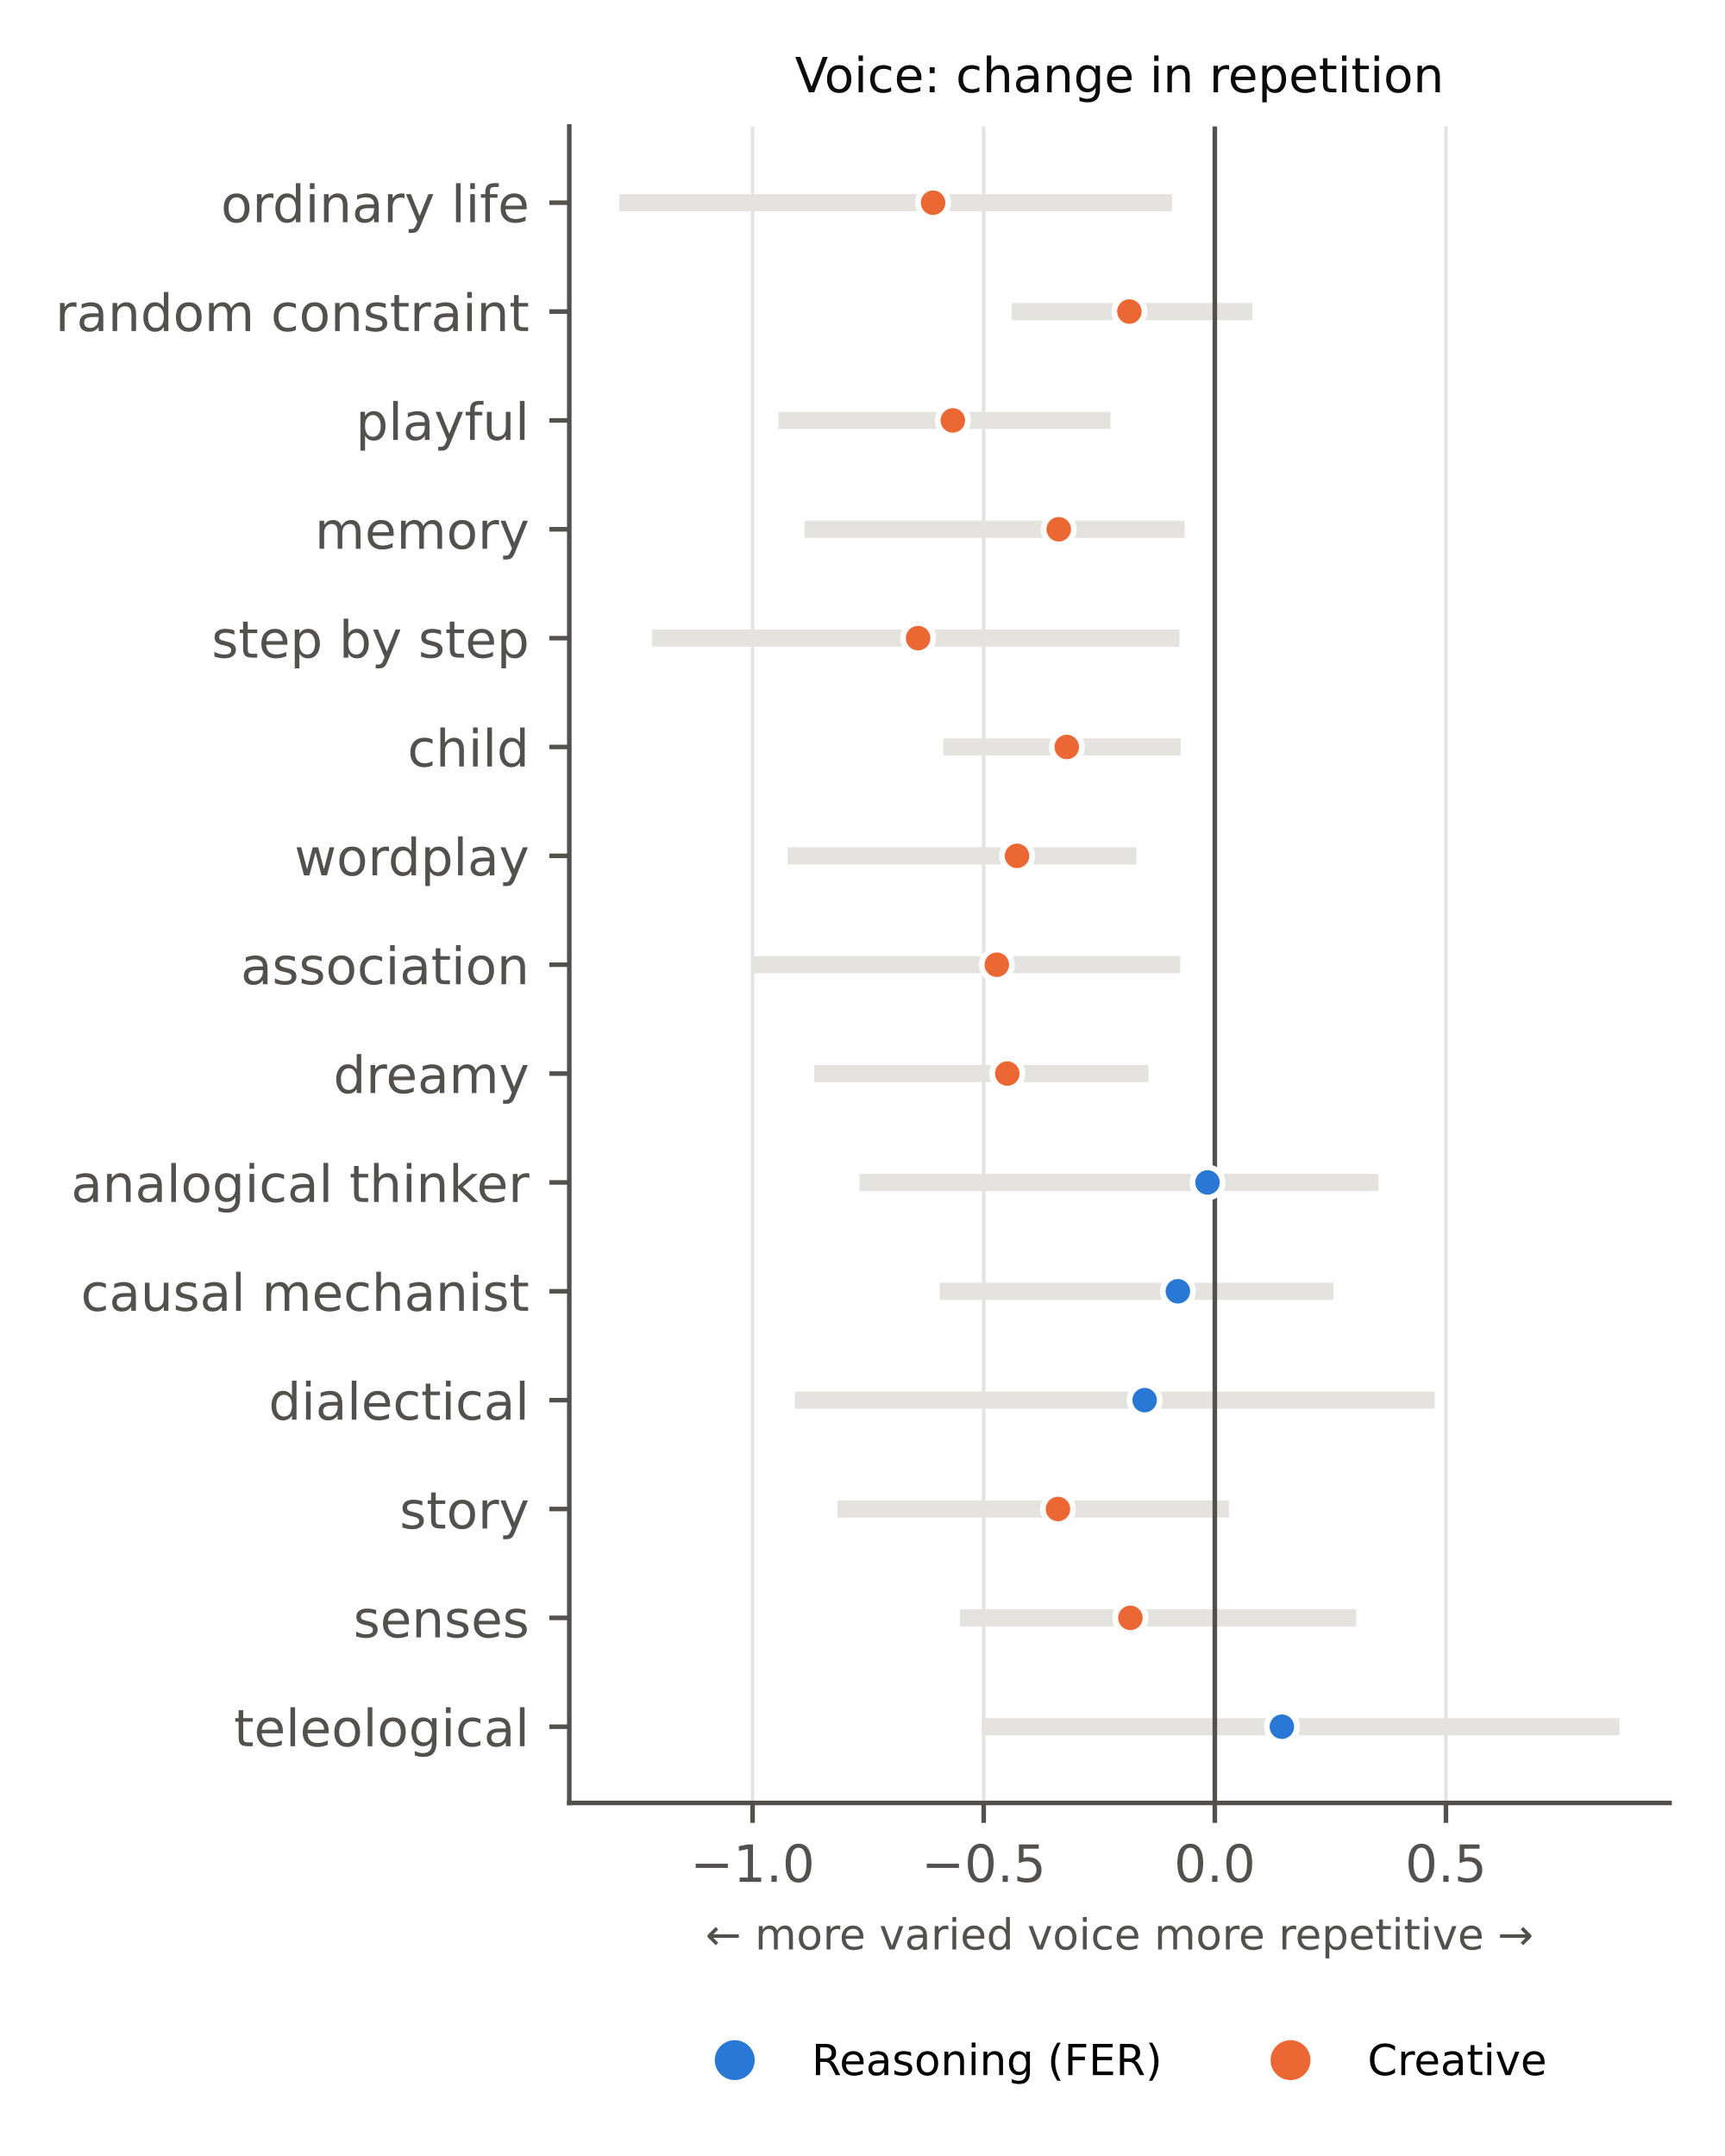
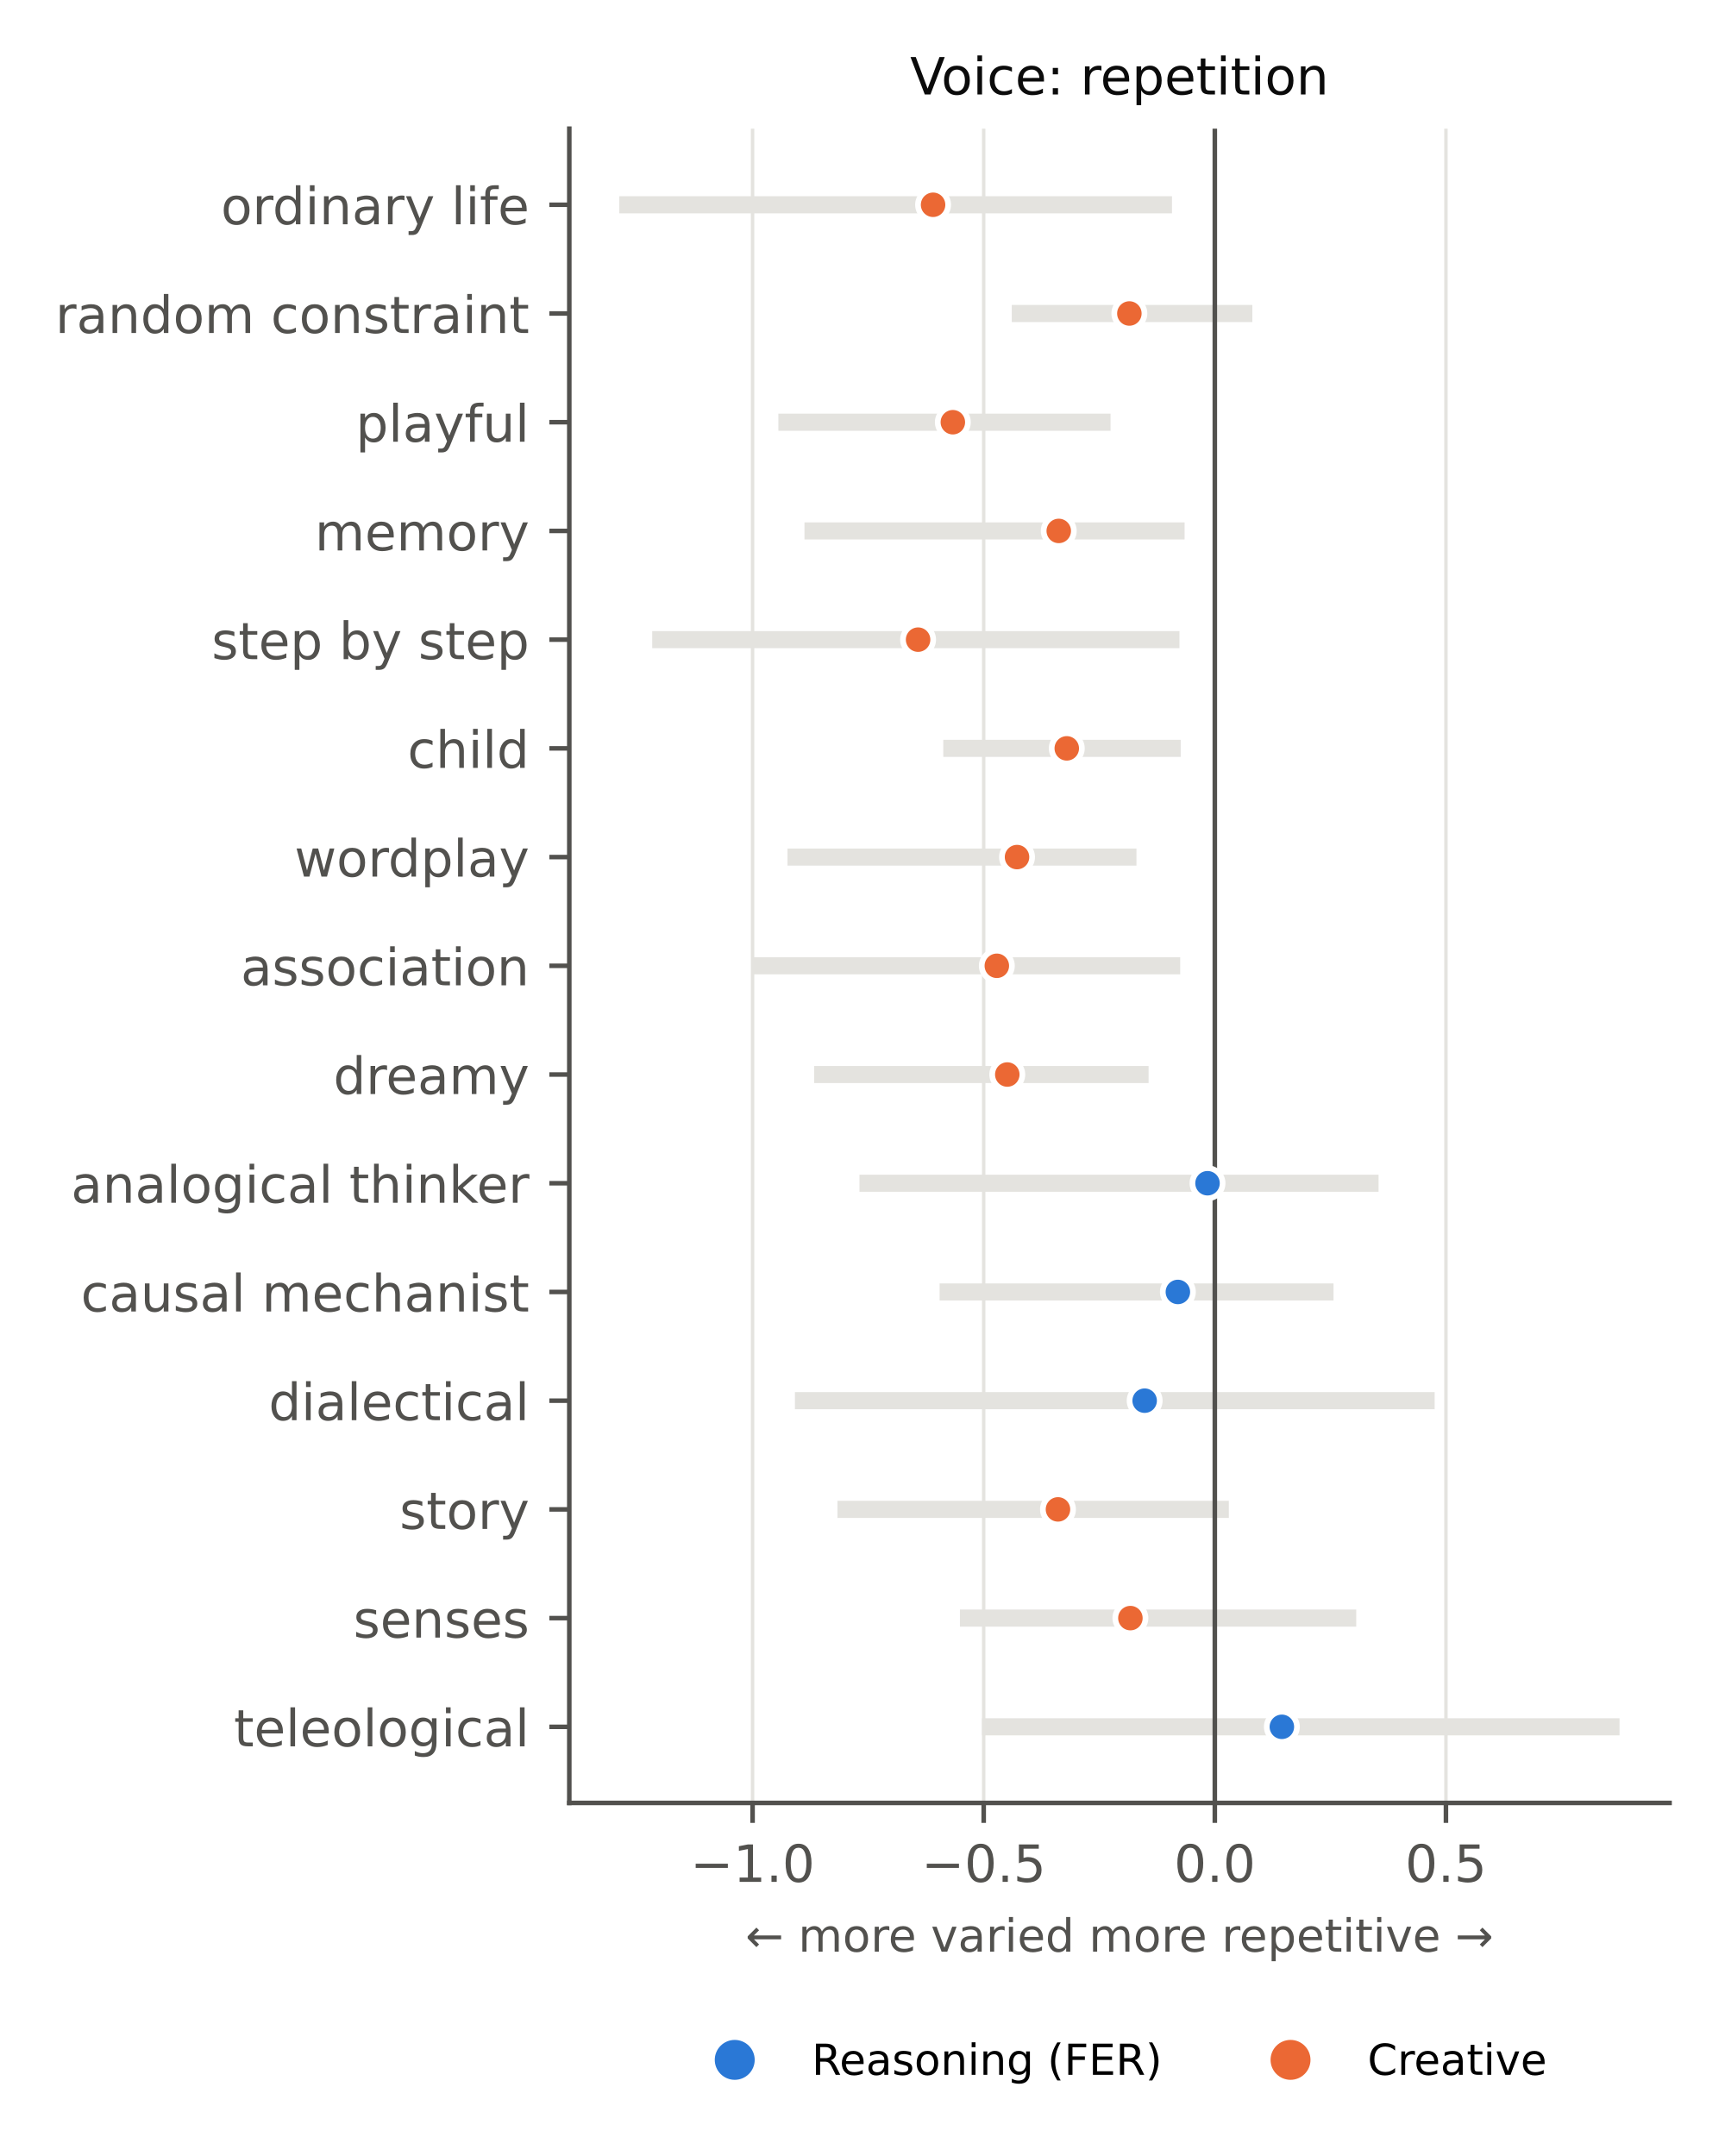
<svg xmlns="http://www.w3.org/2000/svg" xmlns:xlink="http://www.w3.org/1999/xlink" width="302.4pt" height="378pt" viewBox="0 0 302.4 378" version="1.1">
  <defs>
    <style type="text/css">*{stroke-linejoin: round; stroke-linecap: butt}</style>
  </defs>
  <g id="figure_1">
    <g id="patch_1">
      <path d="M 0 378  L 302.4 378  L 302.4 0  L 0 0  z " style="fill: #ffffff" />
    </g>
    <g id="axes_1">
      <g id="patch_2">
-         <path d="M 99.801 316.097  L 292.68 316.097  L 292.68 22.178  L 99.801 22.178  z " style="fill: #ffffff" />
+         <path d="M 99.801 316.097  L 292.68 316.097  L 292.68 22.56  L 99.801 22.56  z " style="fill: #ffffff" />
      </g>
      <g id="matplotlib.axis_1">
        <g id="xtick_1">
          <g id="line2d_1">
-             <path d="M 131.93 316.097  L 131.93 22.178  " clip-path="url(#p92934f2d2c)" style="fill: none; stroke: #e4e3df; stroke-width: 0.6; stroke-linecap: square" />
+             <path d="M 131.93 316.097  L 131.93 22.56  " clip-path="url(#p0313f74f29)" style="fill: none; stroke: #e4e3df; stroke-width: 0.6; stroke-linecap: square" />
          </g>
          <g id="line2d_2">
            <defs>
-               <path id="mfe05a324f2" d="M 0 0  L 0 3.5  " style="stroke: #52514e; stroke-width: 0.8" />
+               <path id="m6e00b7bcda" d="M 0 0  L 0 3.5  " style="stroke: #52514e; stroke-width: 0.8" />
            </defs>
            <g>
-               <use xlink:href="#mfe05a324f2" x="131.93" y="316.097" style="fill: #52514e; stroke: #52514e; stroke-width: 0.8" />
+               <use xlink:href="#m6e00b7bcda" x="131.93" y="316.097" style="fill: #52514e; stroke: #52514e; stroke-width: 0.8" />
            </g>
          </g>
          <g id="text_1">
            <text style="font-size: 9px; font-family: 'DejaVu Sans'; text-anchor: middle; fill: #52514e" x="131.93" y="329.935" transform="rotate(-0 131.9305 329.9352)">−1.0</text>
          </g>
        </g>
        <g id="xtick_2">
          <g id="line2d_3">
-             <path d="M 172.447 316.097  L 172.447 22.178  " clip-path="url(#p92934f2d2c)" style="fill: none; stroke: #e4e3df; stroke-width: 0.6; stroke-linecap: square" />
+             <path d="M 172.447 316.097  L 172.447 22.56  " clip-path="url(#p0313f74f29)" style="fill: none; stroke: #e4e3df; stroke-width: 0.6; stroke-linecap: square" />
          </g>
          <g id="line2d_4">
            <g>
-               <use xlink:href="#mfe05a324f2" x="172.447" y="316.097" style="fill: #52514e; stroke: #52514e; stroke-width: 0.8" />
+               <use xlink:href="#m6e00b7bcda" x="172.447" y="316.097" style="fill: #52514e; stroke: #52514e; stroke-width: 0.8" />
            </g>
          </g>
          <g id="text_2">
            <text style="font-size: 9px; font-family: 'DejaVu Sans'; text-anchor: middle; fill: #52514e" x="172.447" y="329.935" transform="rotate(-0 172.4469 329.9352)">−0.5</text>
          </g>
        </g>
        <g id="xtick_3">
          <g id="line2d_5">
-             <path d="M 212.963 316.097  L 212.963 22.178  " clip-path="url(#p92934f2d2c)" style="fill: none; stroke: #e4e3df; stroke-width: 0.6; stroke-linecap: square" />
+             <path d="M 212.963 316.097  L 212.963 22.56  " clip-path="url(#p0313f74f29)" style="fill: none; stroke: #e4e3df; stroke-width: 0.6; stroke-linecap: square" />
          </g>
          <g id="line2d_6">
            <g>
-               <use xlink:href="#mfe05a324f2" x="212.963" y="316.097" style="fill: #52514e; stroke: #52514e; stroke-width: 0.8" />
+               <use xlink:href="#m6e00b7bcda" x="212.963" y="316.097" style="fill: #52514e; stroke: #52514e; stroke-width: 0.8" />
            </g>
          </g>
          <g id="text_3">
            <text style="font-size: 9px; font-family: 'DejaVu Sans'; text-anchor: middle; fill: #52514e" x="212.963" y="329.935" transform="rotate(-0 212.9634 329.9352)">0.0</text>
          </g>
        </g>
        <g id="xtick_4">
          <g id="line2d_7">
-             <path d="M 253.48 316.097  L 253.48 22.178  " clip-path="url(#p92934f2d2c)" style="fill: none; stroke: #e4e3df; stroke-width: 0.6; stroke-linecap: square" />
+             <path d="M 253.48 316.097  L 253.48 22.56  " clip-path="url(#p0313f74f29)" style="fill: none; stroke: #e4e3df; stroke-width: 0.6; stroke-linecap: square" />
          </g>
          <g id="line2d_8">
            <g>
-               <use xlink:href="#mfe05a324f2" x="253.48" y="316.097" style="fill: #52514e; stroke: #52514e; stroke-width: 0.8" />
+               <use xlink:href="#m6e00b7bcda" x="253.48" y="316.097" style="fill: #52514e; stroke: #52514e; stroke-width: 0.8" />
            </g>
          </g>
          <g id="text_4">
            <text style="font-size: 9px; font-family: 'DejaVu Sans'; text-anchor: middle; fill: #52514e" x="253.48" y="329.935" transform="rotate(-0 253.4799 329.9352)">0.5</text>
          </g>
        </g>
        <g id="text_5">
-           <text style="font-size: 7.5px; font-family: 'DejaVu Sans'; text-anchor: middle; fill: #52514e" x="196.241" y="341.796" transform="rotate(-0 196.2406 341.7961)">← more varied voice    more repetitive →</text>
+           <text style="font-size: 8px; font-family: 'DejaVu Sans'; text-anchor: middle; fill: #52514e" x="196.241" y="342.176" transform="rotate(-0 196.2406 342.176)">← more varied    more repetitive →</text>
        </g>
      </g>
      <g id="matplotlib.axis_2">
        <g id="ytick_1">
          <g id="line2d_9">
            <defs>
-               <path id="m082924f6dc" d="M 0 0  L -3.5 0  " style="stroke: #52514e; stroke-width: 0.8" />
+               <path id="m3f08ceb025" d="M 0 0  L -3.5 0  " style="stroke: #52514e; stroke-width: 0.8" />
            </defs>
            <g>
-               <use xlink:href="#m082924f6dc" x="99.801" y="302.737" style="fill: #52514e; stroke: #52514e; stroke-width: 0.8" />
+               <use xlink:href="#m3f08ceb025" x="99.801" y="302.755" style="fill: #52514e; stroke: #52514e; stroke-width: 0.8" />
            </g>
          </g>
          <g id="text_6">
-             <text style="font-size: 9px; font-family: 'DejaVu Sans'; text-anchor: end; fill: #52514e" x="92.801" y="306.157" transform="rotate(-0 92.80125 306.1566)">teleological</text>
+             <text style="font-size: 9px; font-family: 'DejaVu Sans'; text-anchor: end; fill: #52514e" x="92.801" y="306.174" transform="rotate(-0 92.80125 306.174)">teleological</text>
          </g>
        </g>
        <g id="ytick_2">
          <g id="line2d_10">
            <g>
-               <use xlink:href="#m082924f6dc" x="99.801" y="283.652" style="fill: #52514e; stroke: #52514e; stroke-width: 0.8" />
+               <use xlink:href="#m3f08ceb025" x="99.801" y="283.694" style="fill: #52514e; stroke: #52514e; stroke-width: 0.8" />
            </g>
          </g>
          <g id="text_7">
-             <text style="font-size: 9px; font-family: 'DejaVu Sans'; text-anchor: end; fill: #52514e" x="92.801" y="287.071" transform="rotate(-0 92.80125 287.0706)">senses</text>
+             <text style="font-size: 9px; font-family: 'DejaVu Sans'; text-anchor: end; fill: #52514e" x="92.801" y="287.113" transform="rotate(-0 92.80125 287.1128)">senses</text>
          </g>
        </g>
        <g id="ytick_3">
          <g id="line2d_11">
            <g>
-               <use xlink:href="#m082924f6dc" x="99.801" y="264.566" style="fill: #52514e; stroke: #52514e; stroke-width: 0.8" />
+               <use xlink:href="#m3f08ceb025" x="99.801" y="264.633" style="fill: #52514e; stroke: #52514e; stroke-width: 0.8" />
            </g>
          </g>
          <g id="text_8">
-             <text style="font-size: 9px; font-family: 'DejaVu Sans'; text-anchor: end; fill: #52514e" x="92.801" y="267.985" transform="rotate(-0 92.80125 267.9849)">story</text>
+             <text style="font-size: 9px; font-family: 'DejaVu Sans'; text-anchor: end; fill: #52514e" x="92.801" y="268.052" transform="rotate(-0 92.80125 268.0519)">story</text>
          </g>
        </g>
        <g id="ytick_4">
          <g id="line2d_12">
            <g>
-               <use xlink:href="#m082924f6dc" x="99.801" y="245.48" style="fill: #52514e; stroke: #52514e; stroke-width: 0.8" />
+               <use xlink:href="#m3f08ceb025" x="99.801" y="245.572" style="fill: #52514e; stroke: #52514e; stroke-width: 0.8" />
            </g>
          </g>
          <g id="text_9">
-             <text style="font-size: 9px; font-family: 'DejaVu Sans'; text-anchor: end; fill: #52514e" x="92.801" y="248.9" transform="rotate(-0 92.80125 248.8996)">dialectical</text>
+             <text style="font-size: 9px; font-family: 'DejaVu Sans'; text-anchor: end; fill: #52514e" x="92.801" y="248.991" transform="rotate(-0 92.80125 248.9914)">dialectical</text>
          </g>
        </g>
        <g id="ytick_5">
          <g id="line2d_13">
            <g>
-               <use xlink:href="#m082924f6dc" x="99.801" y="226.395" style="fill: #52514e; stroke: #52514e; stroke-width: 0.8" />
+               <use xlink:href="#m3f08ceb025" x="99.801" y="226.511" style="fill: #52514e; stroke: #52514e; stroke-width: 0.8" />
            </g>
          </g>
          <g id="text_10">
-             <text style="font-size: 9px; font-family: 'DejaVu Sans'; text-anchor: end; fill: #52514e" x="92.801" y="229.814" transform="rotate(-0 92.80125 229.814)">causal mechanist</text>
+             <text style="font-size: 9px; font-family: 'DejaVu Sans'; text-anchor: end; fill: #52514e" x="92.801" y="229.931" transform="rotate(-0 92.80125 229.9305)">causal mechanist</text>
          </g>
        </g>
        <g id="ytick_6">
          <g id="line2d_14">
            <g>
-               <use xlink:href="#m082924f6dc" x="99.801" y="207.309" style="fill: #52514e; stroke: #52514e; stroke-width: 0.8" />
+               <use xlink:href="#m3f08ceb025" x="99.801" y="207.45" style="fill: #52514e; stroke: #52514e; stroke-width: 0.8" />
            </g>
          </g>
          <g id="text_11">
-             <text style="font-size: 9px; font-family: 'DejaVu Sans'; text-anchor: end; fill: #52514e" x="92.801" y="210.728" transform="rotate(-0 92.80125 210.7283)">analogical thinker</text>
+             <text style="font-size: 9px; font-family: 'DejaVu Sans'; text-anchor: end; fill: #52514e" x="92.801" y="210.87" transform="rotate(-0 92.80125 210.8697)">analogical thinker</text>
          </g>
        </g>
        <g id="ytick_7">
          <g id="line2d_15">
            <g>
-               <use xlink:href="#m082924f6dc" x="99.801" y="188.223" style="fill: #52514e; stroke: #52514e; stroke-width: 0.8" />
+               <use xlink:href="#m3f08ceb025" x="99.801" y="188.39" style="fill: #52514e; stroke: #52514e; stroke-width: 0.8" />
            </g>
          </g>
          <g id="text_12">
-             <text style="font-size: 9px; font-family: 'DejaVu Sans'; text-anchor: end; fill: #52514e" x="92.801" y="191.643" transform="rotate(-0 92.80125 191.6426)">dreamy</text>
+             <text style="font-size: 9px; font-family: 'DejaVu Sans'; text-anchor: end; fill: #52514e" x="92.801" y="191.809" transform="rotate(-0 92.80125 191.8088)">dreamy</text>
          </g>
        </g>
        <g id="ytick_8">
          <g id="line2d_16">
            <g>
-               <use xlink:href="#m082924f6dc" x="99.801" y="169.138" style="fill: #52514e; stroke: #52514e; stroke-width: 0.8" />
+               <use xlink:href="#m3f08ceb025" x="99.801" y="169.329" style="fill: #52514e; stroke: #52514e; stroke-width: 0.8" />
            </g>
          </g>
          <g id="text_13">
-             <text style="font-size: 9px; font-family: 'DejaVu Sans'; text-anchor: end; fill: #52514e" x="92.801" y="172.557" transform="rotate(-0 92.80125 172.5569)">association</text>
+             <text style="font-size: 9px; font-family: 'DejaVu Sans'; text-anchor: end; fill: #52514e" x="92.801" y="172.748" transform="rotate(-0 92.80125 172.7479)">association</text>
          </g>
        </g>
        <g id="ytick_9">
          <g id="line2d_17">
            <g>
-               <use xlink:href="#m082924f6dc" x="99.801" y="150.052" style="fill: #52514e; stroke: #52514e; stroke-width: 0.8" />
+               <use xlink:href="#m3f08ceb025" x="99.801" y="150.268" style="fill: #52514e; stroke: #52514e; stroke-width: 0.8" />
            </g>
          </g>
          <g id="text_14">
-             <text style="font-size: 9px; font-family: 'DejaVu Sans'; text-anchor: end; fill: #52514e" x="92.801" y="153.471" transform="rotate(-0 92.80125 153.4713)">wordplay</text>
+             <text style="font-size: 9px; font-family: 'DejaVu Sans'; text-anchor: end; fill: #52514e" x="92.801" y="153.687" transform="rotate(-0 92.80125 153.6871)">wordplay</text>
          </g>
        </g>
        <g id="ytick_10">
          <g id="line2d_18">
            <g>
-               <use xlink:href="#m082924f6dc" x="99.801" y="130.966" style="fill: #52514e; stroke: #52514e; stroke-width: 0.8" />
+               <use xlink:href="#m3f08ceb025" x="99.801" y="131.207" style="fill: #52514e; stroke: #52514e; stroke-width: 0.8" />
            </g>
          </g>
          <g id="text_15">
-             <text style="font-size: 9px; font-family: 'DejaVu Sans'; text-anchor: end; fill: #52514e" x="92.801" y="134.386" transform="rotate(-0 92.80125 134.3856)">child</text>
+             <text style="font-size: 9px; font-family: 'DejaVu Sans'; text-anchor: end; fill: #52514e" x="92.801" y="134.626" transform="rotate(-0 92.80125 134.6262)">child</text>
          </g>
        </g>
        <g id="ytick_11">
          <g id="line2d_19">
            <g>
-               <use xlink:href="#m082924f6dc" x="99.801" y="111.881" style="fill: #52514e; stroke: #52514e; stroke-width: 0.8" />
+               <use xlink:href="#m3f08ceb025" x="99.801" y="112.146" style="fill: #52514e; stroke: #52514e; stroke-width: 0.8" />
            </g>
          </g>
          <g id="text_16">
-             <text style="font-size: 9px; font-family: 'DejaVu Sans'; text-anchor: end; fill: #52514e" x="92.801" y="115.3" transform="rotate(-0 92.80125 115.2999)">step by step</text>
+             <text style="font-size: 9px; font-family: 'DejaVu Sans'; text-anchor: end; fill: #52514e" x="92.801" y="115.565" transform="rotate(-0 92.80125 115.5654)">step by step</text>
          </g>
        </g>
        <g id="ytick_12">
          <g id="line2d_20">
            <g>
-               <use xlink:href="#m082924f6dc" x="99.801" y="92.795" style="fill: #52514e; stroke: #52514e; stroke-width: 0.8" />
+               <use xlink:href="#m3f08ceb025" x="99.801" y="93.085" style="fill: #52514e; stroke: #52514e; stroke-width: 0.8" />
            </g>
          </g>
          <g id="text_17">
-             <text style="font-size: 9px; font-family: 'DejaVu Sans'; text-anchor: end; fill: #52514e" x="92.801" y="96.214" transform="rotate(-0 92.80125 96.21392)">memory</text>
+             <text style="font-size: 9px; font-family: 'DejaVu Sans'; text-anchor: end; fill: #52514e" x="92.801" y="96.504" transform="rotate(-0 92.80125 96.50414)">memory</text>
          </g>
        </g>
        <g id="ytick_13">
          <g id="line2d_21">
            <g>
-               <use xlink:href="#m082924f6dc" x="99.801" y="73.709" style="fill: #52514e; stroke: #52514e; stroke-width: 0.8" />
+               <use xlink:href="#m3f08ceb025" x="99.801" y="74.024" style="fill: #52514e; stroke: #52514e; stroke-width: 0.8" />
            </g>
          </g>
          <g id="text_18">
-             <text style="font-size: 9px; font-family: 'DejaVu Sans'; text-anchor: end; fill: #52514e" x="92.801" y="77.129" transform="rotate(-0 92.80125 77.12861)">playful</text>
+             <text style="font-size: 9px; font-family: 'DejaVu Sans'; text-anchor: end; fill: #52514e" x="92.801" y="77.444" transform="rotate(-0 92.80125 77.44363)">playful</text>
          </g>
        </g>
        <g id="ytick_14">
          <g id="line2d_22">
            <g>
-               <use xlink:href="#m082924f6dc" x="99.801" y="54.624" style="fill: #52514e; stroke: #52514e; stroke-width: 0.8" />
+               <use xlink:href="#m3f08ceb025" x="99.801" y="54.963" style="fill: #52514e; stroke: #52514e; stroke-width: 0.8" />
            </g>
          </g>
          <g id="text_19">
-             <text style="font-size: 9px; font-family: 'DejaVu Sans'; text-anchor: end; fill: #52514e" x="92.801" y="58.043" transform="rotate(-0 92.80125 58.04294)">random constraint</text>
+             <text style="font-size: 9px; font-family: 'DejaVu Sans'; text-anchor: end; fill: #52514e" x="92.801" y="58.383" transform="rotate(-0 92.80125 58.38276)">random constraint</text>
          </g>
        </g>
        <g id="ytick_15">
          <g id="line2d_23">
            <g>
-               <use xlink:href="#m082924f6dc" x="99.801" y="35.538" style="fill: #52514e; stroke: #52514e; stroke-width: 0.8" />
+               <use xlink:href="#m3f08ceb025" x="99.801" y="35.903" style="fill: #52514e; stroke: #52514e; stroke-width: 0.8" />
            </g>
          </g>
          <g id="text_20">
-             <text style="font-size: 9px; font-family: 'DejaVu Sans'; text-anchor: end; fill: #52514e" x="92.801" y="38.957" transform="rotate(-0 92.80125 38.95727)">ordinary life</text>
+             <text style="font-size: 9px; font-family: 'DejaVu Sans'; text-anchor: end; fill: #52514e" x="92.801" y="39.322" transform="rotate(-0 92.80125 39.3219)">ordinary life</text>
          </g>
        </g>
      </g>
      <g id="LineCollection_1">
-         <path d="M 172.141 302.737  L 283.913 302.737  " clip-path="url(#p92934f2d2c)" style="fill: none; stroke: #e4e3df; stroke-width: 3" />
-         <path d="M 168.282 283.652  L 237.755 283.652  " clip-path="url(#p92934f2d2c)" style="fill: none; stroke: #e4e3df; stroke-width: 3" />
-         <path d="M 146.812 264.566  L 215.423 264.566  " clip-path="url(#p92934f2d2c)" style="fill: none; stroke: #e4e3df; stroke-width: 3" />
-         <path d="M 139.354 245.48  L 251.498 245.48  " clip-path="url(#p92934f2d2c)" style="fill: none; stroke: #e4e3df; stroke-width: 3" />
-         <path d="M 164.716 226.395  L 233.772 226.395  " clip-path="url(#p92934f2d2c)" style="fill: none; stroke: #e4e3df; stroke-width: 3" />
-         <path d="M 150.666 207.309  L 241.667 207.309  " clip-path="url(#p92934f2d2c)" style="fill: none; stroke: #e4e3df; stroke-width: 3" />
-         <path d="M 142.717 188.223  L 201.351 188.223  " clip-path="url(#p92934f2d2c)" style="fill: none; stroke: #e4e3df; stroke-width: 3" />
-         <path d="M 131.98 169.138  L 206.895 169.138  " clip-path="url(#p92934f2d2c)" style="fill: none; stroke: #e4e3df; stroke-width: 3" />
-         <path d="M 138.052 150.052  L 199.226 150.052  " clip-path="url(#p92934f2d2c)" style="fill: none; stroke: #e4e3df; stroke-width: 3" />
-         <path d="M 165.361 130.966  L 206.985 130.966  " clip-path="url(#p92934f2d2c)" style="fill: none; stroke: #e4e3df; stroke-width: 3" />
-         <path d="M 114.337 111.881  L 206.764 111.881  " clip-path="url(#p92934f2d2c)" style="fill: none; stroke: #e4e3df; stroke-width: 3" />
-         <path d="M 141.029 92.795  L 207.665 92.795  " clip-path="url(#p92934f2d2c)" style="fill: none; stroke: #e4e3df; stroke-width: 3" />
-         <path d="M 136.451 73.709  L 194.684 73.709  " clip-path="url(#p92934f2d2c)" style="fill: none; stroke: #e4e3df; stroke-width: 3" />
-         <path d="M 177.365 54.624  L 219.54 54.624  " clip-path="url(#p92934f2d2c)" style="fill: none; stroke: #e4e3df; stroke-width: 3" />
-         <path d="M 108.568 35.538  L 205.451 35.538  " clip-path="url(#p92934f2d2c)" style="fill: none; stroke: #e4e3df; stroke-width: 3" />
+         <path d="M 172.141 302.755  L 283.913 302.755  " clip-path="url(#p0313f74f29)" style="fill: none; stroke: #e4e3df; stroke-width: 3" />
+         <path d="M 168.282 283.694  L 237.755 283.694  " clip-path="url(#p0313f74f29)" style="fill: none; stroke: #e4e3df; stroke-width: 3" />
+         <path d="M 146.812 264.633  L 215.423 264.633  " clip-path="url(#p0313f74f29)" style="fill: none; stroke: #e4e3df; stroke-width: 3" />
+         <path d="M 139.354 245.572  L 251.498 245.572  " clip-path="url(#p0313f74f29)" style="fill: none; stroke: #e4e3df; stroke-width: 3" />
+         <path d="M 164.716 226.511  L 233.772 226.511  " clip-path="url(#p0313f74f29)" style="fill: none; stroke: #e4e3df; stroke-width: 3" />
+         <path d="M 150.666 207.45  L 241.667 207.45  " clip-path="url(#p0313f74f29)" style="fill: none; stroke: #e4e3df; stroke-width: 3" />
+         <path d="M 142.717 188.39  L 201.351 188.39  " clip-path="url(#p0313f74f29)" style="fill: none; stroke: #e4e3df; stroke-width: 3" />
+         <path d="M 131.98 169.329  L 206.895 169.329  " clip-path="url(#p0313f74f29)" style="fill: none; stroke: #e4e3df; stroke-width: 3" />
+         <path d="M 138.052 150.268  L 199.226 150.268  " clip-path="url(#p0313f74f29)" style="fill: none; stroke: #e4e3df; stroke-width: 3" />
+         <path d="M 165.361 131.207  L 206.985 131.207  " clip-path="url(#p0313f74f29)" style="fill: none; stroke: #e4e3df; stroke-width: 3" />
+         <path d="M 114.337 112.146  L 206.764 112.146  " clip-path="url(#p0313f74f29)" style="fill: none; stroke: #e4e3df; stroke-width: 3" />
+         <path d="M 141.029 93.085  L 207.665 93.085  " clip-path="url(#p0313f74f29)" style="fill: none; stroke: #e4e3df; stroke-width: 3" />
+         <path d="M 136.451 74.024  L 194.684 74.024  " clip-path="url(#p0313f74f29)" style="fill: none; stroke: #e4e3df; stroke-width: 3" />
+         <path d="M 177.365 54.963  L 219.54 54.963  " clip-path="url(#p0313f74f29)" style="fill: none; stroke: #e4e3df; stroke-width: 3" />
+         <path d="M 108.568 35.903  L 205.451 35.903  " clip-path="url(#p0313f74f29)" style="fill: none; stroke: #e4e3df; stroke-width: 3" />
      </g>
      <g id="line2d_24">
-         <path d="M 212.963 316.097  L 212.963 22.178  " clip-path="url(#p92934f2d2c)" style="fill: none; stroke: #52514e; stroke-width: 0.8; stroke-linecap: square" />
+         <path d="M 212.963 316.097  L 212.963 22.56  " clip-path="url(#p0313f74f29)" style="fill: none; stroke: #52514e; stroke-width: 0.8; stroke-linecap: square" />
      </g>
      <g id="line2d_25" />
      <g id="line2d_26" />
      <g id="patch_3">
-         <path d="M 99.801 316.097  L 99.801 22.178  " style="fill: none; stroke: #52514e; stroke-width: 0.8; stroke-linejoin: miter; stroke-linecap: square" />
+         <path d="M 99.801 316.097  L 99.801 22.56  " style="fill: none; stroke: #52514e; stroke-width: 0.8; stroke-linejoin: miter; stroke-linecap: square" />
      </g>
      <g id="patch_4">
        <path d="M 99.801 316.097  L 292.68 316.097  " style="fill: none; stroke: #52514e; stroke-width: 0.8; stroke-linejoin: miter; stroke-linecap: square" />
      </g>
      <g id="line2d_27">
        <defs>
-           <path id="meeb623d351" d="M 0 2.646  C 0.702 2.646 1.375 2.367 1.871 1.871  C 2.367 1.375 2.646 0.702 2.646 0  C 2.646 -0.702 2.367 -1.375 1.871 -1.871  C 1.375 -2.367 0.702 -2.646 0 -2.646  C -0.702 -2.646 -1.375 -2.367 -1.871 -1.871  C -2.367 -1.375 -2.646 -0.702 -2.646 0  C -2.646 0.702 -2.367 1.375 -1.871 1.871  C -1.375 2.367 -0.702 2.646 0 2.646  z " style="stroke: #ffffff" />
+           <path id="m15e4f6ec15" d="M 0 2.646  C 0.702 2.646 1.375 2.367 1.871 1.871  C 2.367 1.375 2.646 0.702 2.646 0  C 2.646 -0.702 2.367 -1.375 1.871 -1.871  C 1.375 -2.367 0.702 -2.646 0 -2.646  C -0.702 -2.646 -1.375 -2.367 -1.871 -1.871  C -2.367 -1.375 -2.646 -0.702 -2.646 0  C -2.646 0.702 -2.367 1.375 -1.871 1.871  C -1.375 2.367 -0.702 2.646 0 2.646  z " style="stroke: #ffffff" />
        </defs>
-         <g clip-path="url(#p92934f2d2c)">
-           <use xlink:href="#meeb623d351" x="224.717" y="302.737" style="fill: #2a78d6; stroke: #ffffff" />
-           <use xlink:href="#meeb623d351" x="200.663" y="245.48" style="fill: #2a78d6; stroke: #ffffff" />
-           <use xlink:href="#meeb623d351" x="206.486" y="226.395" style="fill: #2a78d6; stroke: #ffffff" />
-           <use xlink:href="#meeb623d351" x="211.683" y="207.309" style="fill: #2a78d6; stroke: #ffffff" />
+         <g clip-path="url(#p0313f74f29)">
+           <use xlink:href="#m15e4f6ec15" x="224.717" y="302.755" style="fill: #2a78d6; stroke: #ffffff" />
+           <use xlink:href="#m15e4f6ec15" x="200.663" y="245.572" style="fill: #2a78d6; stroke: #ffffff" />
+           <use xlink:href="#m15e4f6ec15" x="206.486" y="226.511" style="fill: #2a78d6; stroke: #ffffff" />
+           <use xlink:href="#m15e4f6ec15" x="211.683" y="207.45" style="fill: #2a78d6; stroke: #ffffff" />
        </g>
      </g>
      <g id="line2d_28">
        <defs>
-           <path id="m4d2d3d29da" d="M 0 2.646  C 0.702 2.646 1.375 2.367 1.871 1.871  C 2.367 1.375 2.646 0.702 2.646 0  C 2.646 -0.702 2.367 -1.375 1.871 -1.871  C 1.375 -2.367 0.702 -2.646 0 -2.646  C -0.702 -2.646 -1.375 -2.367 -1.871 -1.871  C -2.367 -1.375 -2.646 -0.702 -2.646 0  C -2.646 0.702 -2.367 1.375 -1.871 1.871  C -1.375 2.367 -0.702 2.646 0 2.646  z " style="stroke: #ffffff" />
+           <path id="mf26a0715c9" d="M 0 2.646  C 0.702 2.646 1.375 2.367 1.871 1.871  C 2.367 1.375 2.646 0.702 2.646 0  C 2.646 -0.702 2.367 -1.375 1.871 -1.871  C 1.375 -2.367 0.702 -2.646 0 -2.646  C -0.702 -2.646 -1.375 -2.367 -1.871 -1.871  C -2.367 -1.375 -2.646 -0.702 -2.646 0  C -2.646 0.702 -2.367 1.375 -1.871 1.871  C -1.375 2.367 -0.702 2.646 0 2.646  z " style="stroke: #ffffff" />
        </defs>
-         <g clip-path="url(#p92934f2d2c)">
-           <use xlink:href="#m4d2d3d29da" x="198.163" y="283.652" style="fill: #eb6834; stroke: #ffffff" />
-           <use xlink:href="#m4d2d3d29da" x="185.467" y="264.566" style="fill: #eb6834; stroke: #ffffff" />
-           <use xlink:href="#m4d2d3d29da" x="176.582" y="188.223" style="fill: #eb6834; stroke: #ffffff" />
-           <use xlink:href="#m4d2d3d29da" x="174.748" y="169.138" style="fill: #eb6834; stroke: #ffffff" />
-           <use xlink:href="#m4d2d3d29da" x="178.289" y="150.052" style="fill: #eb6834; stroke: #ffffff" />
-           <use xlink:href="#m4d2d3d29da" x="187.009" y="130.966" style="fill: #eb6834; stroke: #ffffff" />
-           <use xlink:href="#m4d2d3d29da" x="160.945" y="111.881" style="fill: #eb6834; stroke: #ffffff" />
-           <use xlink:href="#m4d2d3d29da" x="185.603" y="92.795" style="fill: #eb6834; stroke: #ffffff" />
-           <use xlink:href="#m4d2d3d29da" x="167.038" y="73.709" style="fill: #eb6834; stroke: #ffffff" />
-           <use xlink:href="#m4d2d3d29da" x="197.983" y="54.624" style="fill: #eb6834; stroke: #ffffff" />
-           <use xlink:href="#m4d2d3d29da" x="163.573" y="35.538" style="fill: #eb6834; stroke: #ffffff" />
+         <g clip-path="url(#p0313f74f29)">
+           <use xlink:href="#mf26a0715c9" x="198.163" y="283.694" style="fill: #eb6834; stroke: #ffffff" />
+           <use xlink:href="#mf26a0715c9" x="185.467" y="264.633" style="fill: #eb6834; stroke: #ffffff" />
+           <use xlink:href="#mf26a0715c9" x="176.582" y="188.39" style="fill: #eb6834; stroke: #ffffff" />
+           <use xlink:href="#mf26a0715c9" x="174.748" y="169.329" style="fill: #eb6834; stroke: #ffffff" />
+           <use xlink:href="#mf26a0715c9" x="178.289" y="150.268" style="fill: #eb6834; stroke: #ffffff" />
+           <use xlink:href="#mf26a0715c9" x="187.009" y="131.207" style="fill: #eb6834; stroke: #ffffff" />
+           <use xlink:href="#mf26a0715c9" x="160.945" y="112.146" style="fill: #eb6834; stroke: #ffffff" />
+           <use xlink:href="#mf26a0715c9" x="185.603" y="93.085" style="fill: #eb6834; stroke: #ffffff" />
+           <use xlink:href="#mf26a0715c9" x="167.038" y="74.024" style="fill: #eb6834; stroke: #ffffff" />
+           <use xlink:href="#mf26a0715c9" x="197.983" y="54.963" style="fill: #eb6834; stroke: #ffffff" />
+           <use xlink:href="#mf26a0715c9" x="163.573" y="35.903" style="fill: #eb6834; stroke: #ffffff" />
        </g>
      </g>
      <g id="text_21">
-         <text style="font-size: 8.5px; font-family: 'DejaVu Sans'; text-anchor: middle; fill: #0b0b0b" x="196.241" y="16.178" transform="rotate(-0 196.2406 16.17801)">Voice: change in repetition</text>
+         <text style="font-size: 9px; font-family: 'DejaVu Sans'; text-anchor: middle; fill: #0b0b0b" x="196.241" y="16.56" transform="rotate(-0 196.2406 16.56)">Voice: repetition</text>
      </g>
      <g id="legend_1">
        <g id="line2d_29">
          <defs>
-             <path id="md9c97bda62" d="M 0 3  C 0.796 3 1.559 2.684 2.121 2.121  C 2.684 1.559 3 0.796 3 0  C 3 -0.796 2.684 -1.559 2.121 -2.121  C 1.559 -2.684 0.796 -3 0 -3  C -0.796 -3 -1.559 -2.684 -2.121 -2.121  C -2.684 -1.559 -3 -0.796 -3 0  C -3 0.796 -2.684 1.559 -2.121 2.121  C -1.559 2.684 -0.796 3 0 3  z " style="stroke: #2a78d6" />
+             <path id="m7cd850754a" d="M 0 3  C 0.796 3 1.559 2.684 2.121 2.121  C 2.684 1.559 3 0.796 3 0  C 3 -0.796 2.684 -1.559 2.121 -2.121  C 1.559 -2.684 0.796 -3 0 -3  C -0.796 -3 -1.559 -2.684 -2.121 -2.121  C -2.684 -1.559 -3 -0.796 -3 0  C -3 0.796 -2.684 1.559 -2.121 2.121  C -1.559 2.684 -0.796 3 0 3  z " style="stroke: #2a78d6" />
          </defs>
          <g>
-             <use xlink:href="#md9c97bda62" x="128.802" y="361.191" style="fill: #2a78d6; stroke: #2a78d6" />
+             <use xlink:href="#m7cd850754a" x="128.802" y="361.146" style="fill: #2a78d6; stroke: #2a78d6" />
          </g>
        </g>
        <g id="text_22">
-           <text style="font-size: 7.5px; font-family: 'DejaVu Sans'; text-anchor: start" x="142.302" y="363.816" transform="rotate(-0 142.3021 363.8164)">Reasoning (FER)</text>
+           <text style="font-size: 7.5px; font-family: 'DejaVu Sans'; text-anchor: start" x="142.302" y="363.771" transform="rotate(-0 142.3021 363.7706)">Reasoning (FER)</text>
        </g>
        <g id="line2d_30">
          <defs>
-             <path id="m51396eee1b" d="M 0 3  C 0.796 3 1.559 2.684 2.121 2.121  C 2.684 1.559 3 0.796 3 0  C 3 -0.796 2.684 -1.559 2.121 -2.121  C 1.559 -2.684 0.796 -3 0 -3  C -0.796 -3 -1.559 -2.684 -2.121 -2.121  C -2.684 -1.559 -3 -0.796 -3 0  C -3 0.796 -2.684 1.559 -2.121 2.121  C -1.559 2.684 -0.796 3 0 3  z " style="stroke: #eb6834" />
+             <path id="mccfc21a602" d="M 0 3  C 0.796 3 1.559 2.684 2.121 2.121  C 2.684 1.559 3 0.796 3 0  C 3 -0.796 2.684 -1.559 2.121 -2.121  C 1.559 -2.684 0.796 -3 0 -3  C -0.796 -3 -1.559 -2.684 -2.121 -2.121  C -2.684 -1.559 -3 -0.796 -3 0  C -3 0.796 -2.684 1.559 -2.121 2.121  C -1.559 2.684 -0.796 3 0 3  z " style="stroke: #eb6834" />
          </defs>
          <g>
-             <use xlink:href="#m51396eee1b" x="226.235" y="361.191" style="fill: #eb6834; stroke: #eb6834" />
+             <use xlink:href="#mccfc21a602" x="226.235" y="361.146" style="fill: #eb6834; stroke: #eb6834" />
          </g>
        </g>
        <g id="text_23">
-           <text style="font-size: 7.5px; font-family: 'DejaVu Sans'; text-anchor: start" x="239.735" y="363.816" transform="rotate(-0 239.7354 363.8164)">Creative</text>
+           <text style="font-size: 7.5px; font-family: 'DejaVu Sans'; text-anchor: start" x="239.735" y="363.771" transform="rotate(-0 239.7354 363.7706)">Creative</text>
        </g>
      </g>
    </g>
  </g>
  <defs>
-     <clipPath id="p92934f2d2c">
-       <rect x="99.801" y="22.178" width="192.879" height="293.919" />
+     <clipPath id="p0313f74f29">
+       <rect x="99.801" y="22.56" width="192.879" height="293.537" />
    </clipPath>
  </defs>
</svg>
